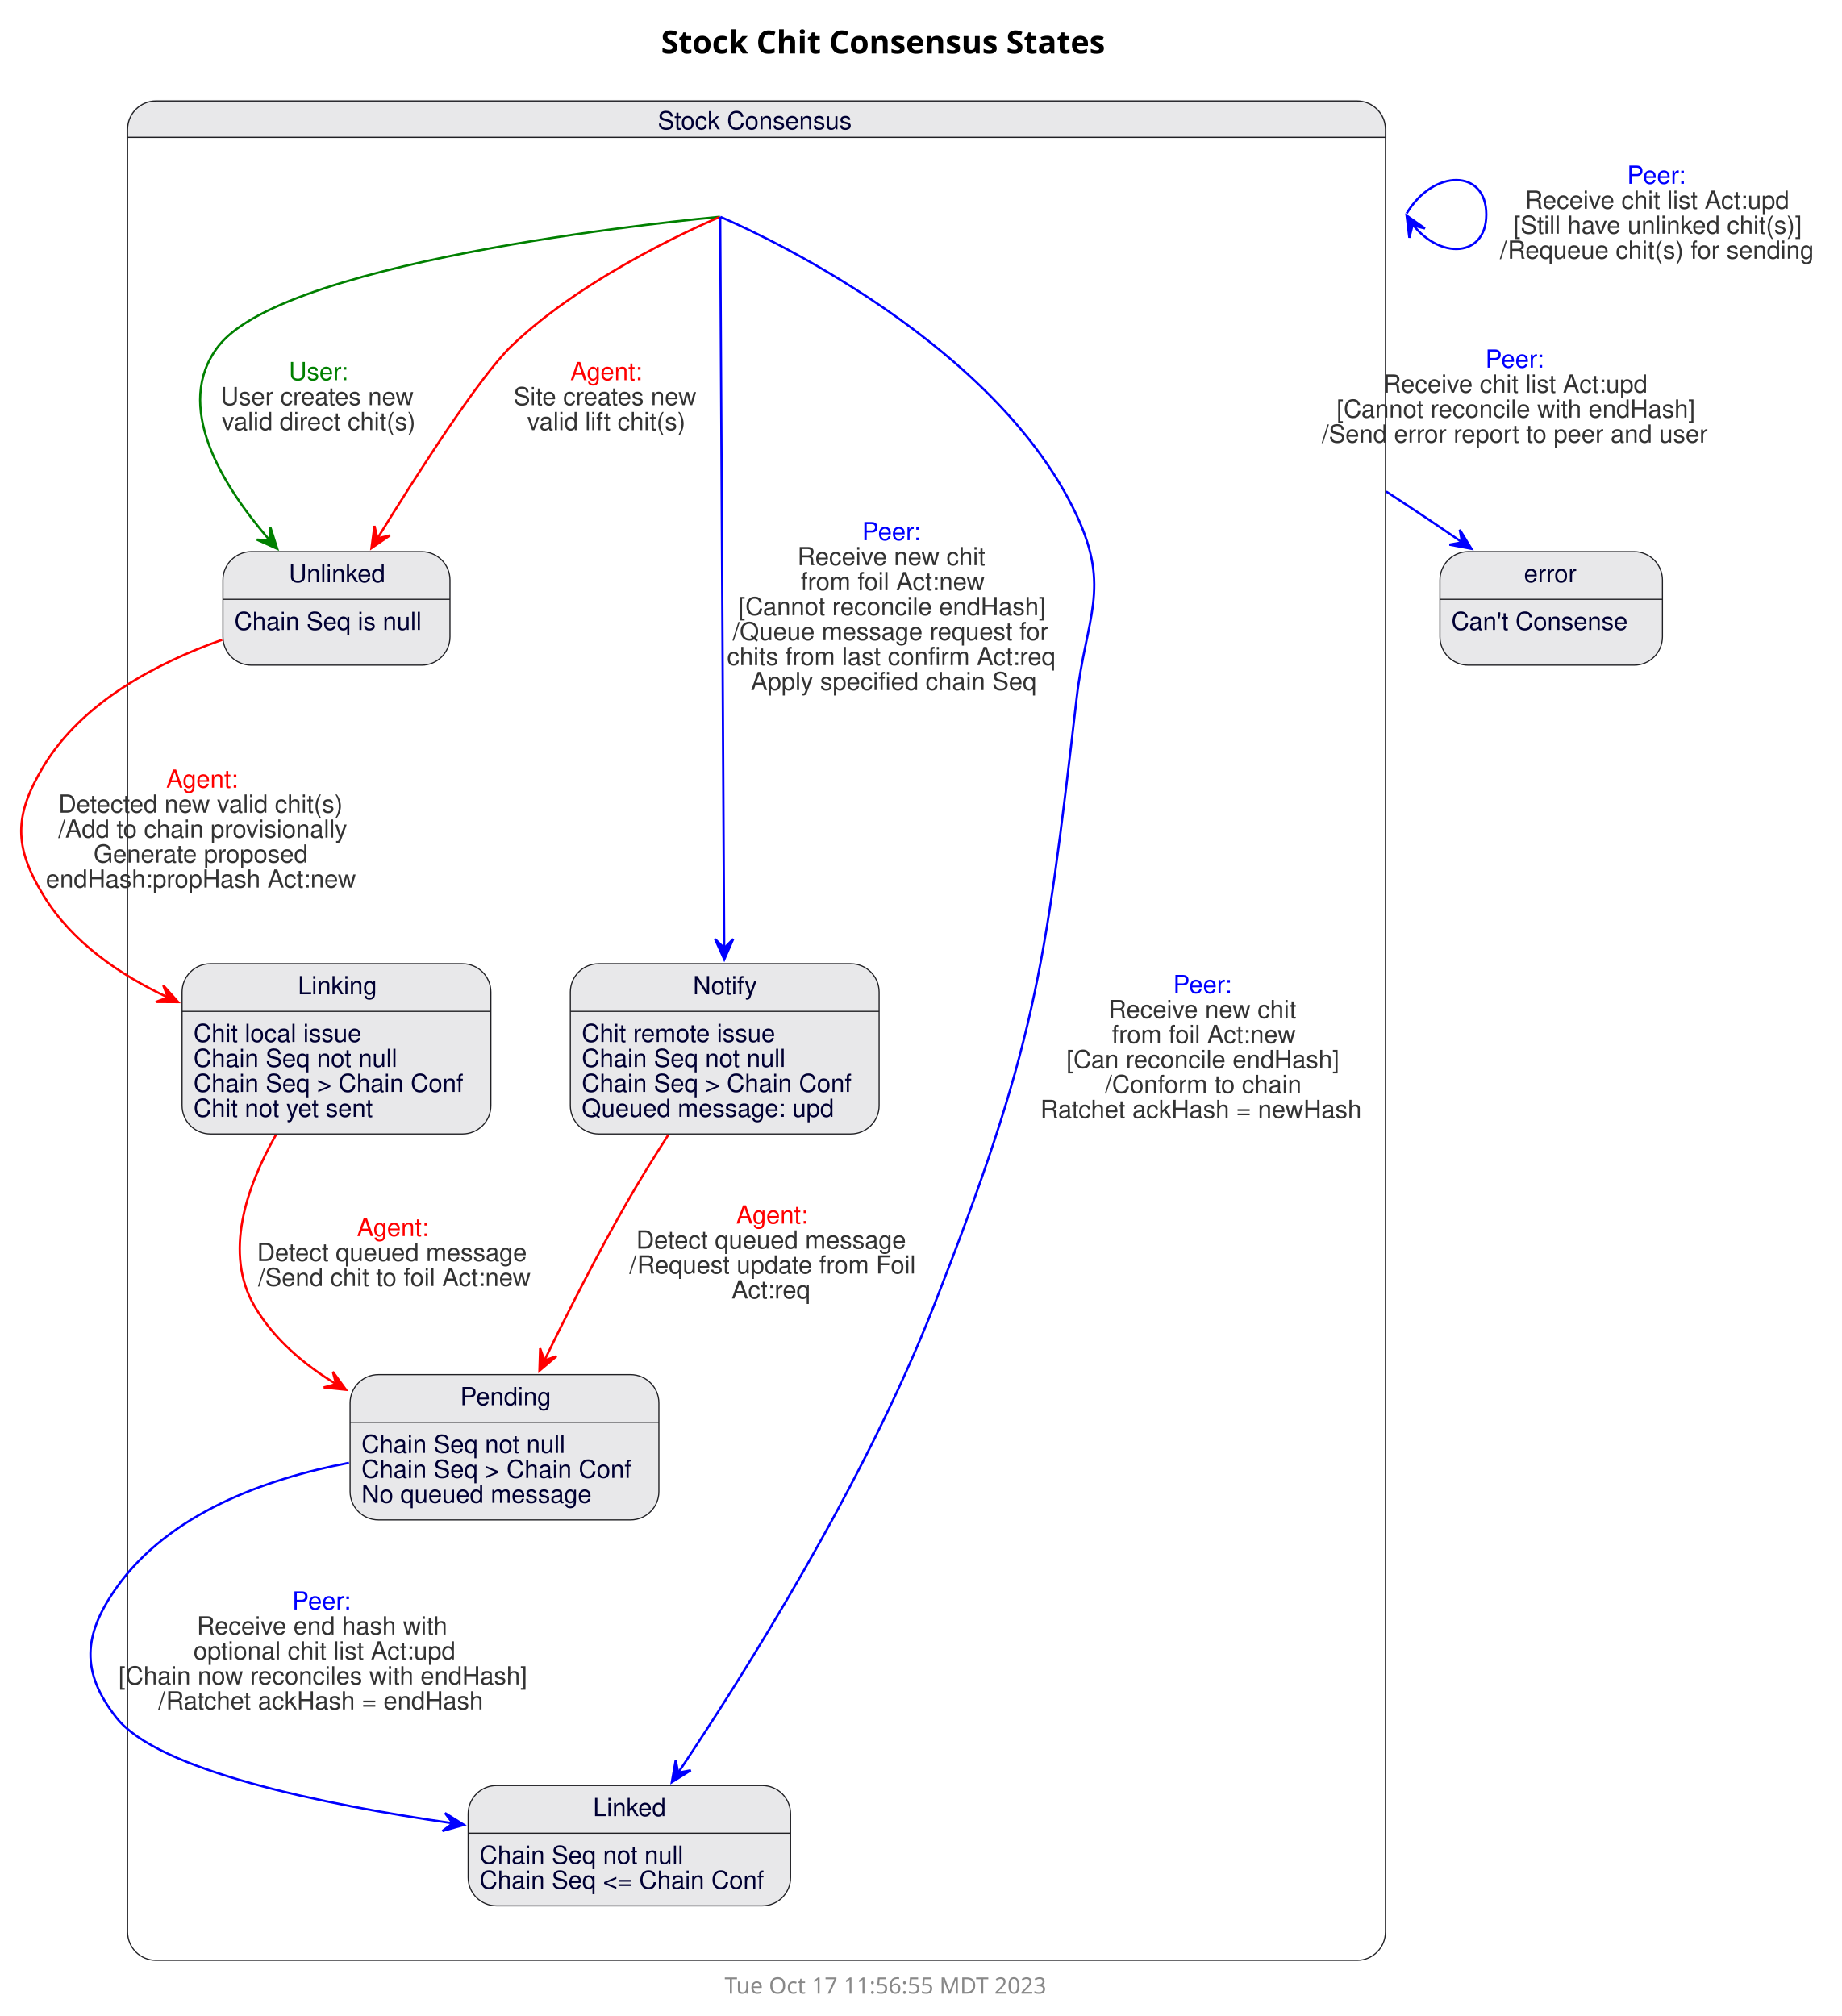
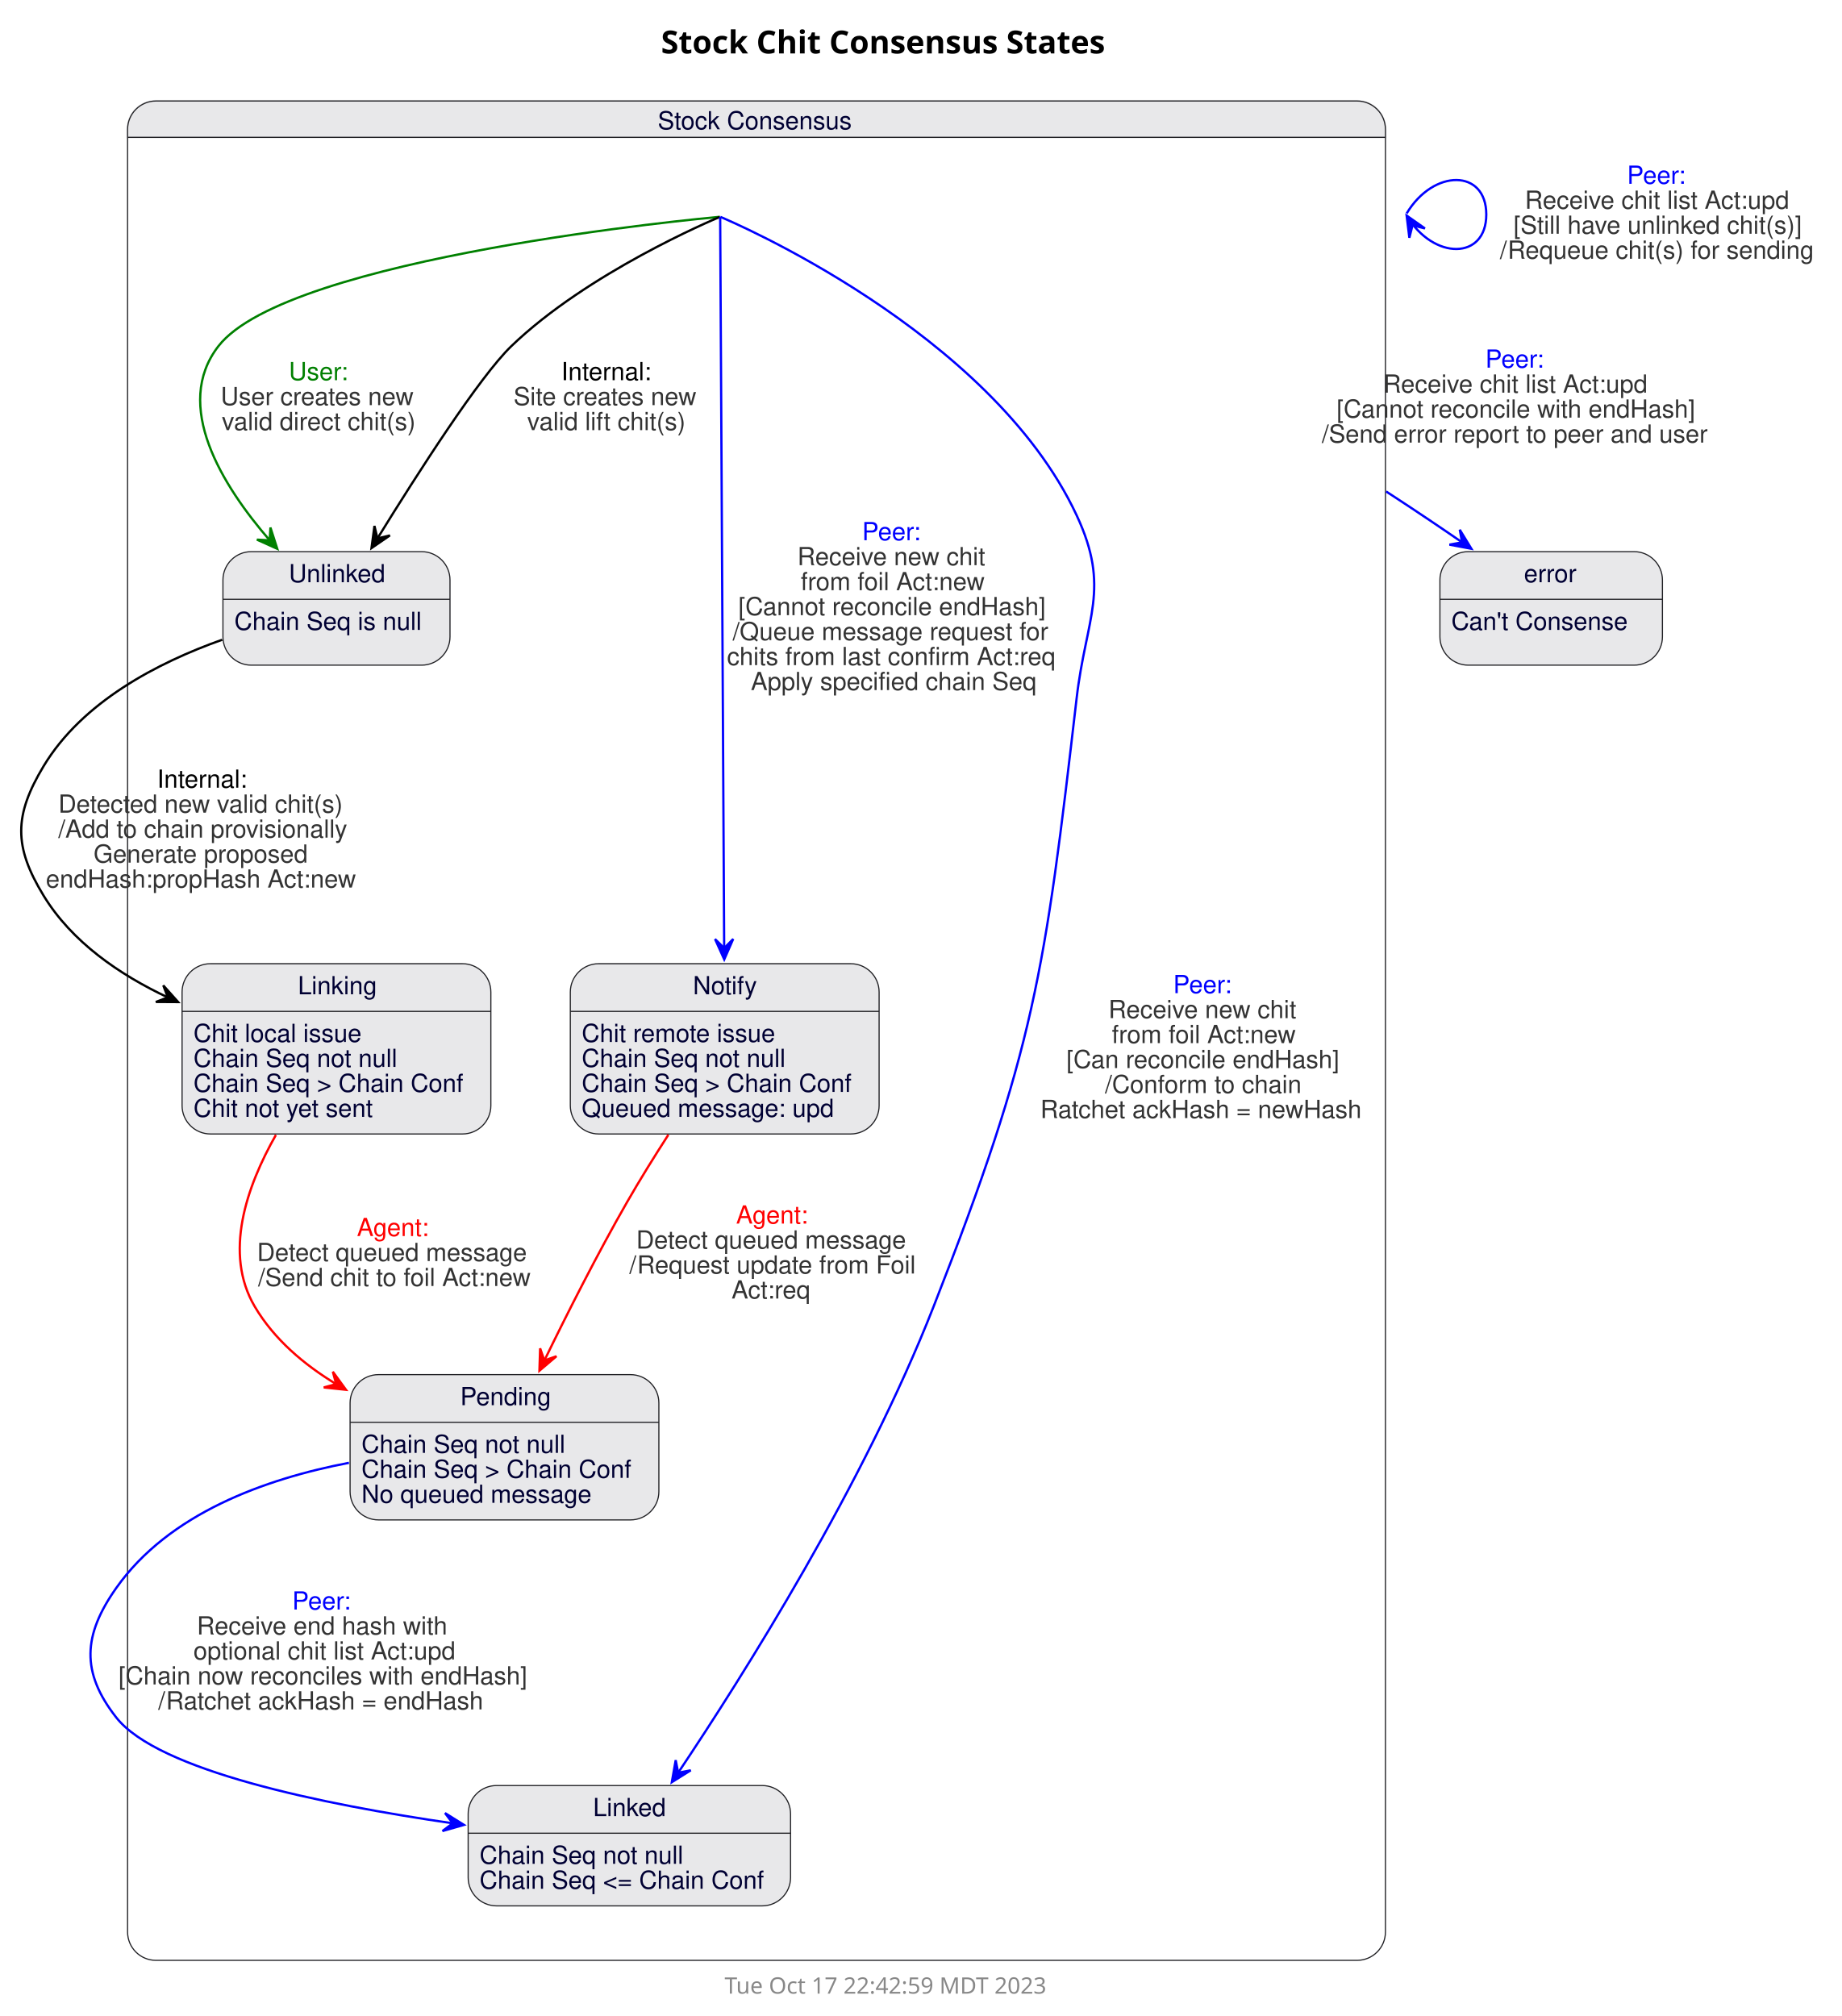
<svg xmlns="http://www.w3.org/2000/svg" contentStyleType="text/css" height="888px" preserveAspectRatio="none" style="width:811px;height:888px;background:#FFFFFF;" version="1.1" viewBox="0 0 811 888" width="811px" zoomAndPan="magnify">
  <defs />
  <g>
    <text fill="#000000" font-family="sans-serif" font-size="14" font-weight="bold" lengthAdjust="spacing" textLength="206" x="291.135" y="23.535">Stock Chit Consensus States</text>
    <g id="cluster_stock">
      <path d="M68.69,44.488 L597.69,44.488 A12.5,12.5 0 0 1 610.19,56.988 L610.19,60.488 L56.19,60.488 L56.19,56.988 A12.5,12.5 0 0 1 68.69,44.488 " fill="#E8E8EA" style="stroke:#E8E8EA;stroke-width:1.0;" />
      <rect fill="none" height="819" rx="12.5" ry="12.5" style="stroke:#202024;stroke-width:0.5;" width="554" x="56.19" y="44.488" />
      <line style="stroke:#202024;stroke-width:0.5;" x1="56.19" x2="610.19" y1="60.488" y2="60.488" />
      <text fill="#000033" font-family="Helvetica" font-size="11" lengthAdjust="spacing" textLength="87" x="289.69" y="56.959">Stock Consensus</text>
    </g>
    <g id="stock.unlinked">
      <rect fill="#E8E8EA" height="50" rx="12.5" ry="12.5" style="stroke:#202024;stroke-width:0.5;" width="100" x="98.19" y="242.988" />
      <line style="stroke:#202024;stroke-width:0.5;" x1="98.19" x2="198.19" y1="263.988" y2="263.988" />
      <text fill="#000033" font-family="Helvetica" font-size="11" lengthAdjust="spacing" textLength="42" x="127.19" y="256.459">Unlinked</text>
      <text fill="#000033" font-family="Helvetica" font-size="11" lengthAdjust="spacing" textLength="80" x="103.19" y="277.459">Chain Seq is null</text>
    </g>
    <g id="stock.linking">
      <rect fill="#E8E8EA" height="75" rx="12.5" ry="12.5" style="stroke:#202024;stroke-width:0.5;" width="136" x="80.19" y="424.488" />
      <line style="stroke:#202024;stroke-width:0.5;" x1="80.19" x2="216.19" y1="445.488" y2="445.488" />
      <text fill="#000033" font-family="Helvetica" font-size="11" lengthAdjust="spacing" textLength="34" x="131.19" y="437.959">Linking</text>
      <text fill="#000033" font-family="Helvetica" font-size="11" lengthAdjust="spacing" textLength="73" x="85.19" y="458.959">Chit local issue</text>
      <text fill="#000033" font-family="Helvetica" font-size="11" lengthAdjust="spacing" textLength="87" x="85.19" y="469.959">Chain Seq not null</text>
      <text fill="#000033" font-family="Helvetica" font-size="11" lengthAdjust="spacing" textLength="116" x="85.19" y="480.959">Chain Seq &gt; Chain Conf</text>
      <text fill="#000033" font-family="Helvetica" font-size="11" lengthAdjust="spacing" textLength="79" x="85.19" y="491.959">Chit not yet sent</text>
    </g>
    <g id="stock.pending">
      <rect fill="#E8E8EA" height="64" rx="12.5" ry="12.5" style="stroke:#202024;stroke-width:0.5;" width="136" x="154.19" y="605.488" />
      <line style="stroke:#202024;stroke-width:0.5;" x1="154.19" x2="290.19" y1="626.488" y2="626.488" />
      <text fill="#000033" font-family="Helvetica" font-size="11" lengthAdjust="spacing" textLength="39" x="202.69" y="618.958">Pending</text>
      <text fill="#000033" font-family="Helvetica" font-size="11" lengthAdjust="spacing" textLength="87" x="159.19" y="639.958">Chain Seq not null</text>
      <text fill="#000033" font-family="Helvetica" font-size="11" lengthAdjust="spacing" textLength="116" x="159.19" y="650.958">Chain Seq &gt; Chain Conf</text>
      <text fill="#000033" font-family="Helvetica" font-size="11" lengthAdjust="spacing" textLength="101" x="159.19" y="661.958">No queued message</text>
    </g>
    <g id="stock.notify">
      <rect fill="#E8E8EA" height="75" rx="12.5" ry="12.5" style="stroke:#202024;stroke-width:0.5;" width="136" x="251.19" y="424.488" />
      <line style="stroke:#202024;stroke-width:0.5;" x1="251.19" x2="387.19" y1="445.488" y2="445.488" />
      <text fill="#000033" font-family="Helvetica" font-size="11" lengthAdjust="spacing" textLength="28" x="305.19" y="437.959">Notify</text>
      <text fill="#000033" font-family="Helvetica" font-size="11" lengthAdjust="spacing" textLength="85" x="256.19" y="458.959">Chit remote issue</text>
      <text fill="#000033" font-family="Helvetica" font-size="11" lengthAdjust="spacing" textLength="87" x="256.19" y="469.959">Chain Seq not null</text>
      <text fill="#000033" font-family="Helvetica" font-size="11" lengthAdjust="spacing" textLength="116" x="256.19" y="480.959">Chain Seq &gt; Chain Conf</text>
      <text fill="#000033" font-family="Helvetica" font-size="11" lengthAdjust="spacing" textLength="111" x="256.19" y="491.959">Queued message: upd</text>
    </g>
    <g id="stock.linked">
      <rect fill="#E8E8EA" height="53" rx="12.5" ry="12.5" style="stroke:#202024;stroke-width:0.5;" width="142" x="206.19" y="786.488" />
      <line style="stroke:#202024;stroke-width:0.5;" x1="206.19" x2="348.19" y1="807.488" y2="807.488" />
      <text fill="#000033" font-family="Helvetica" font-size="11" lengthAdjust="spacing" textLength="32" x="261.19" y="799.958">Linked</text>
      <text fill="#000033" font-family="Helvetica" font-size="11" lengthAdjust="spacing" textLength="87" x="211.19" y="820.958">Chain Seq not null</text>
      <text fill="#000033" font-family="Helvetica" font-size="11" lengthAdjust="spacing" textLength="122" x="211.19" y="831.958">Chain Seq &lt;= Chain Conf</text>
    </g>
    <g id="error">
      <rect fill="#E8E8EA" height="50" rx="12.5" ry="12.5" style="stroke:#202024;stroke-width:0.5;" width="98" x="634.19" y="242.988" />
      <line style="stroke:#202024;stroke-width:0.5;" x1="634.19" x2="732.19" y1="263.988" y2="263.988" />
      <text fill="#000033" font-family="Helvetica" font-size="11" lengthAdjust="spacing" textLength="24" x="671.19" y="256.459">error</text>
      <text fill="#000033" font-family="Helvetica" font-size="11" lengthAdjust="spacing" textLength="78" x="639.19" y="277.459">Can't Consense</text>
    </g>
    <g id="link_stock_unlinked">
      <path d="M317.05,95.498 C311.29,96.018 126.77,113.018 96.19,152.488 C76,178.538 97.7,213.668 118.9,238.128 " fill="none" id="stock-to-unlinked" style="stroke:#008000;stroke-width:1.0;" />
      <polygon fill="#008000" points="122.12,241.738,119.11,232.361,118.79,238.008,113.142,237.688,122.12,241.738" style="stroke:#008000;stroke-width:1.0;" />
      <text fill="#008000" font-family="Helvetica" font-size="11" lengthAdjust="spacing" textLength="27" x="127.19" y="167.458">User:</text>
      <text fill="#333333" font-family="Helvetica" font-size="11" lengthAdjust="spacing" textLength="87" x="97.19" y="178.458">User creates new</text>
      <text fill="#333333" font-family="Helvetica" font-size="11" lengthAdjust="spacing" textLength="86" x="97.69" y="189.458">valid direct chit(s)</text>
    </g>
    <g id="link_stock_unlinked">
-       <path d="M317.02,95.558 C313.63,96.978 258.75,120.158 225.19,152.488 C211.22,165.948 184.12,208.188 166.08,237.418 " fill="none" id="stock-to-unlinked-1" style="stroke:#FF0000;stroke-width:1.0;" />
-       <polygon fill="#FF0000" points="163.62,241.418,171.738,235.842,166.237,237.157,164.921,231.656,163.62,241.418" style="stroke:#FF0000;stroke-width:1.0;" />
-       <text fill="#FF0000" font-family="Helvetica" font-size="11" lengthAdjust="spacing" textLength="31" x="251.19" y="167.458">Agent:</text>
+       <path d="M317.02,95.558 C313.63,96.978 258.75,120.158 225.19,152.488 C211.22,165.948 184.12,208.188 166.08,237.418 " fill="none" id="stock-to-unlinked-1" style="stroke:#000000;stroke-width:1.0;" />
+       <polygon fill="#000000" points="163.62,241.418,171.738,235.842,166.237,237.157,164.921,231.656,163.62,241.418" style="stroke:#000000;stroke-width:1.0;" />
+       <text fill="#000000" font-family="Helvetica" font-size="11" lengthAdjust="spacing" textLength="39" x="247.19" y="167.458">Internal:</text>
      <text fill="#333333" font-family="Helvetica" font-size="11" lengthAdjust="spacing" textLength="81" x="226.19" y="178.458">Site creates new</text>
      <text fill="#333333" font-family="Helvetica" font-size="11" lengthAdjust="spacing" textLength="69" x="232.19" y="189.458">valid lift chit(s)</text>
    </g>
    <g id="link_stock_linked">
      <path d="M317.27,95.528 C320.87,97.028 436.29,145.798 474.19,226.988 C489.32,259.408 478.31,271.948 474.19,307.488 C460.09,429.028 455.8,461.548 411.19,575.488 C380.6,653.608 327.88,737.278 298.51,781.118 " fill="none" id="stock-to-linked" style="stroke:#0000FF;stroke-width:1.0;" />
      <polygon fill="#0000FF" points="295.89,785.008,304.235,779.778,298.683,780.861,297.6,775.309,295.89,785.008" style="stroke:#0000FF;stroke-width:1.0;" />
      <text fill="#0000FF" font-family="Helvetica" font-size="11" lengthAdjust="spacing" textLength="26" x="516.69" y="437.459">Peer:</text>
      <text fill="#333333" font-family="Helvetica" font-size="11" lengthAdjust="spacing" textLength="83" x="488.19" y="448.459">Receive new chit</text>
      <text fill="#333333" font-family="Helvetica" font-size="11" lengthAdjust="spacing" textLength="80" x="489.69" y="459.459">from foil Act:new</text>
      <text fill="#333333" font-family="Helvetica" font-size="11" lengthAdjust="spacing" textLength="120" x="469.69" y="470.459">[Can reconcile endHash]</text>
      <text fill="#333333" font-family="Helvetica" font-size="11" lengthAdjust="spacing" textLength="86" x="486.69" y="481.459">/Conform to chain</text>
      <text fill="#333333" font-family="Helvetica" font-size="11" lengthAdjust="spacing" textLength="143" x="458.19" y="492.459">Ratchet ackHash = newHash</text>
    </g>
    <g id="link_stock_notify">
      <path d="M317.19,95.558 C317.21,99.958 318.43,321.928 318.95,417.728 " fill="none" id="stock-to-notify" style="stroke:#0000FF;stroke-width:1.0;" />
      <polygon fill="#0000FF" points="318.98,422.618,322.928,413.596,318.951,417.618,314.929,413.641,318.98,422.618" style="stroke:#0000FF;stroke-width:1.0;" />
      <text fill="#0000FF" font-family="Helvetica" font-size="11" lengthAdjust="spacing" textLength="26" x="379.69" y="237.958">Peer:</text>
      <text fill="#333333" font-family="Helvetica" font-size="11" lengthAdjust="spacing" textLength="83" x="351.19" y="248.958">Receive new chit</text>
      <text fill="#333333" font-family="Helvetica" font-size="11" lengthAdjust="spacing" textLength="80" x="352.69" y="259.959">from foil Act:new</text>
      <text fill="#333333" font-family="Helvetica" font-size="11" lengthAdjust="spacing" textLength="135" x="325.19" y="270.959">[Cannot reconcile endHash]</text>
      <text fill="#333333" font-family="Helvetica" font-size="11" lengthAdjust="spacing" textLength="140" x="322.69" y="281.959">/Queue message request for</text>
      <text fill="#333333" font-family="Helvetica" font-size="11" lengthAdjust="spacing" textLength="145" x="320.19" y="292.959">chits from last confirm Act:req</text>
      <text fill="#333333" font-family="Helvetica" font-size="11" lengthAdjust="spacing" textLength="124" x="330.69" y="303.959">Apply specified chain Seq</text>
    </g>
    <g id="link_unlinked_linking">
-       <path d="M97.87,281.788 C69.43,291.878 36.24,309.128 19.19,337.488 C6.13,359.198 6,372.858 19.19,394.488 C31.65,414.928 52.63,429.358 74.09,439.418 " fill="none" id="unlinked-to-linking" style="stroke:#FF0000;stroke-width:1.0;" />
-       <polygon fill="#FF0000" points="78.47,441.388,71.913,434.04,73.913,439.331,68.621,441.331,78.47,441.388" style="stroke:#FF0000;stroke-width:1.0;" />
-       <text fill="#FF0000" font-family="Helvetica" font-size="11" lengthAdjust="spacing" textLength="31" x="73.19" y="346.959">Agent:</text>
+       <path d="M97.87,281.788 C69.43,291.878 36.24,309.128 19.19,337.488 C6.13,359.198 6,372.858 19.19,394.488 C31.65,414.928 52.63,429.358 74.09,439.418 " fill="none" id="unlinked-to-linking" style="stroke:#000000;stroke-width:1.0;" />
+       <polygon fill="#000000" points="78.47,441.388,71.913,434.04,73.913,439.331,68.621,441.331,78.47,441.388" style="stroke:#000000;stroke-width:1.0;" />
+       <text fill="#000000" font-family="Helvetica" font-size="11" lengthAdjust="spacing" textLength="39" x="69.19" y="346.959">Internal:</text>
      <text fill="#333333" font-family="Helvetica" font-size="11" lengthAdjust="spacing" textLength="126" x="25.69" y="357.959">Detected new valid chit(s)</text>
      <text fill="#333333" font-family="Helvetica" font-size="11" lengthAdjust="spacing" textLength="126" x="25.69" y="368.959">/Add to chain provisionally</text>
      <text fill="#333333" font-family="Helvetica" font-size="11" lengthAdjust="spacing" textLength="95" x="41.19" y="379.959">Generate proposed</text>
      <text fill="#333333" font-family="Helvetica" font-size="11" lengthAdjust="spacing" textLength="137" x="20.19" y="390.959">endHash:propHash Act:new</text>
    </g>
    <g id="link_linking_pending">
      <path d="M121.51,499.928 C108.53,522.758 98.4,552.078 112.19,575.488 C120.68,589.898 133.93,601.148 148.34,609.838 " fill="none" id="linking-to-pending" style="stroke:#FF0000;stroke-width:1.0;" />
      <polygon fill="#FF0000" points="152.39,612.168,146.597,604.203,148.06,609.668,142.596,611.131,152.39,612.168" style="stroke:#FF0000;stroke-width:1.0;" />
      <text fill="#FF0000" font-family="Helvetica" font-size="11" lengthAdjust="spacing" textLength="31" x="157.19" y="544.458">Agent:</text>
      <text fill="#333333" font-family="Helvetica" font-size="11" lengthAdjust="spacing" textLength="119" x="113.19" y="555.458">Detect queued message</text>
      <text fill="#333333" font-family="Helvetica" font-size="11" lengthAdjust="spacing" textLength="118" x="113.69" y="566.458">/Send chit to foil Act:new</text>
    </g>
    <g id="link_notify_pending">
      <path d="M294.37,499.838 C288.22,509.368 281.8,519.708 276.19,529.488 C263.13,552.258 249.83,578.568 239.7,599.398 " fill="none" id="notify-to-pending" style="stroke:#FF0000;stroke-width:1.0;" />
      <polygon fill="#FF0000" points="237.58,603.758,245.094,597.391,239.753,599.255,237.889,593.914,237.58,603.758" style="stroke:#FF0000;stroke-width:1.0;" />
      <text fill="#FF0000" font-family="Helvetica" font-size="11" lengthAdjust="spacing" textLength="31" x="324.19" y="538.958">Agent:</text>
      <text fill="#333333" font-family="Helvetica" font-size="11" lengthAdjust="spacing" textLength="119" x="280.19" y="549.958">Detect queued message</text>
      <text fill="#333333" font-family="Helvetica" font-size="11" lengthAdjust="spacing" textLength="125" x="277.19" y="560.958">/Request update from Foil</text>
      <text fill="#333333" font-family="Helvetica" font-size="11" lengthAdjust="spacing" textLength="35" x="322.19" y="571.958">Act:req</text>
    </g>
    <g id="link_pending_linked">
      <path d="M153.69,644.338 C116.85,651.378 74.34,666.638 51.19,699.488 C36.59,720.198 35.56,736.548 51.19,756.488 C69.56,779.918 141.68,794.768 199.58,803.148 " fill="none" id="pending-to-linked" style="stroke:#0000FF;stroke-width:1.0;" />
      <polygon fill="#0000FF" points="204.35,803.828,196,798.606,199.399,803.127,194.878,806.527,204.35,803.828" style="stroke:#0000FF;stroke-width:1.0;" />
      <text fill="#0000FF" font-family="Helvetica" font-size="11" lengthAdjust="spacing" textLength="26" x="128.69" y="708.958">Peer:</text>
      <text fill="#333333" font-family="Helvetica" font-size="11" lengthAdjust="spacing" textLength="110" x="86.69" y="719.958">Receive end hash with</text>
      <text fill="#333333" font-family="Helvetica" font-size="11" lengthAdjust="spacing" textLength="113" x="85.19" y="730.958">optional chit list Act:upd</text>
      <text fill="#333333" font-family="Helvetica" font-size="11" lengthAdjust="spacing" textLength="179" x="52.19" y="741.958">[Chain now reconciles with endHash]</text>
      <text fill="#333333" font-family="Helvetica" font-size="11" lengthAdjust="spacing" textLength="144" x="69.69" y="752.958">/Ratchet ackHash = endHash</text>
    </g>
    <g id="link_stock_error">
      <path d="M610.509,216.492 C610.688,216.608 610.866,216.724 611.045,216.84 C611.759,217.304 612.469,217.766 613.176,218.228 C624.487,225.607 634.903,232.638 644.05,238.948 " fill="none" id="stock-to-error" style="stroke:#0000FF;stroke-width:1.0;" />
      <polygon fill="#0000FF" points="648.06,241.728,642.929,233.321,643.947,238.886,638.382,239.903,648.06,241.728" style="stroke:#0000FF;stroke-width:1.0;" />
      <text fill="#0000FF" font-family="Helvetica" font-size="11" lengthAdjust="spacing" textLength="26" x="654.19" y="161.958">Peer:</text>
      <text fill="#333333" font-family="Helvetica" font-size="11" lengthAdjust="spacing" textLength="116" x="609.19" y="172.958">Receive chit list Act:upd</text>
      <text fill="#333333" font-family="Helvetica" font-size="11" lengthAdjust="spacing" textLength="157" x="588.69" y="183.958">[Cannot reconcile with endHash]</text>
      <text fill="#333333" font-family="Helvetica" font-size="11" lengthAdjust="spacing" textLength="170" x="582.19" y="194.958">/Send error report to peer and user</text>
    </g>
    <g id="link_stock_stock">
      <path d="M619.53,94.018 C631.4,74.238 654.61,74.398 654.61,94.488 C654.61,114.578 631.4,114.738 619.53,94.958 " fill="none" id="stock-to-stock" style="stroke:#0000FF;stroke-width:1.0;" />
      <polygon fill="#0000FF" points="619.53,94.958,620.731,104.734,622.103,99.246,627.591,100.617,619.53,94.958" style="stroke:#0000FF;stroke-width:1.0;" />
      <text fill="#0000FF" font-family="Helvetica" font-size="11" lengthAdjust="spacing" textLength="26" x="716.61" y="80.959">Peer:</text>
      <text fill="#333333" font-family="Helvetica" font-size="11" lengthAdjust="spacing" textLength="116" x="671.61" y="91.959">Receive chit list Act:upd</text>
      <text fill="#333333" font-family="Helvetica" font-size="11" lengthAdjust="spacing" textLength="126" x="666.61" y="102.959">[Still have unlinked chit(s)]</text>
      <text fill="#333333" font-family="Helvetica" font-size="11" lengthAdjust="spacing" textLength="138" x="660.61" y="113.959">/Requeue chit(s) for sending</text>
    </g>
-     <text fill="#888888" font-family="sans-serif" font-size="10" lengthAdjust="spacing" textLength="150" x="319.135" y="878.156">Tue Oct 17 11:56:55 MDT 2023</text>
+     <text fill="#888888" font-family="sans-serif" font-size="10" lengthAdjust="spacing" textLength="150" x="319.135" y="878.156">Tue Oct 17 22:42:59 MDT 2023</text>
  </g>
</svg>
